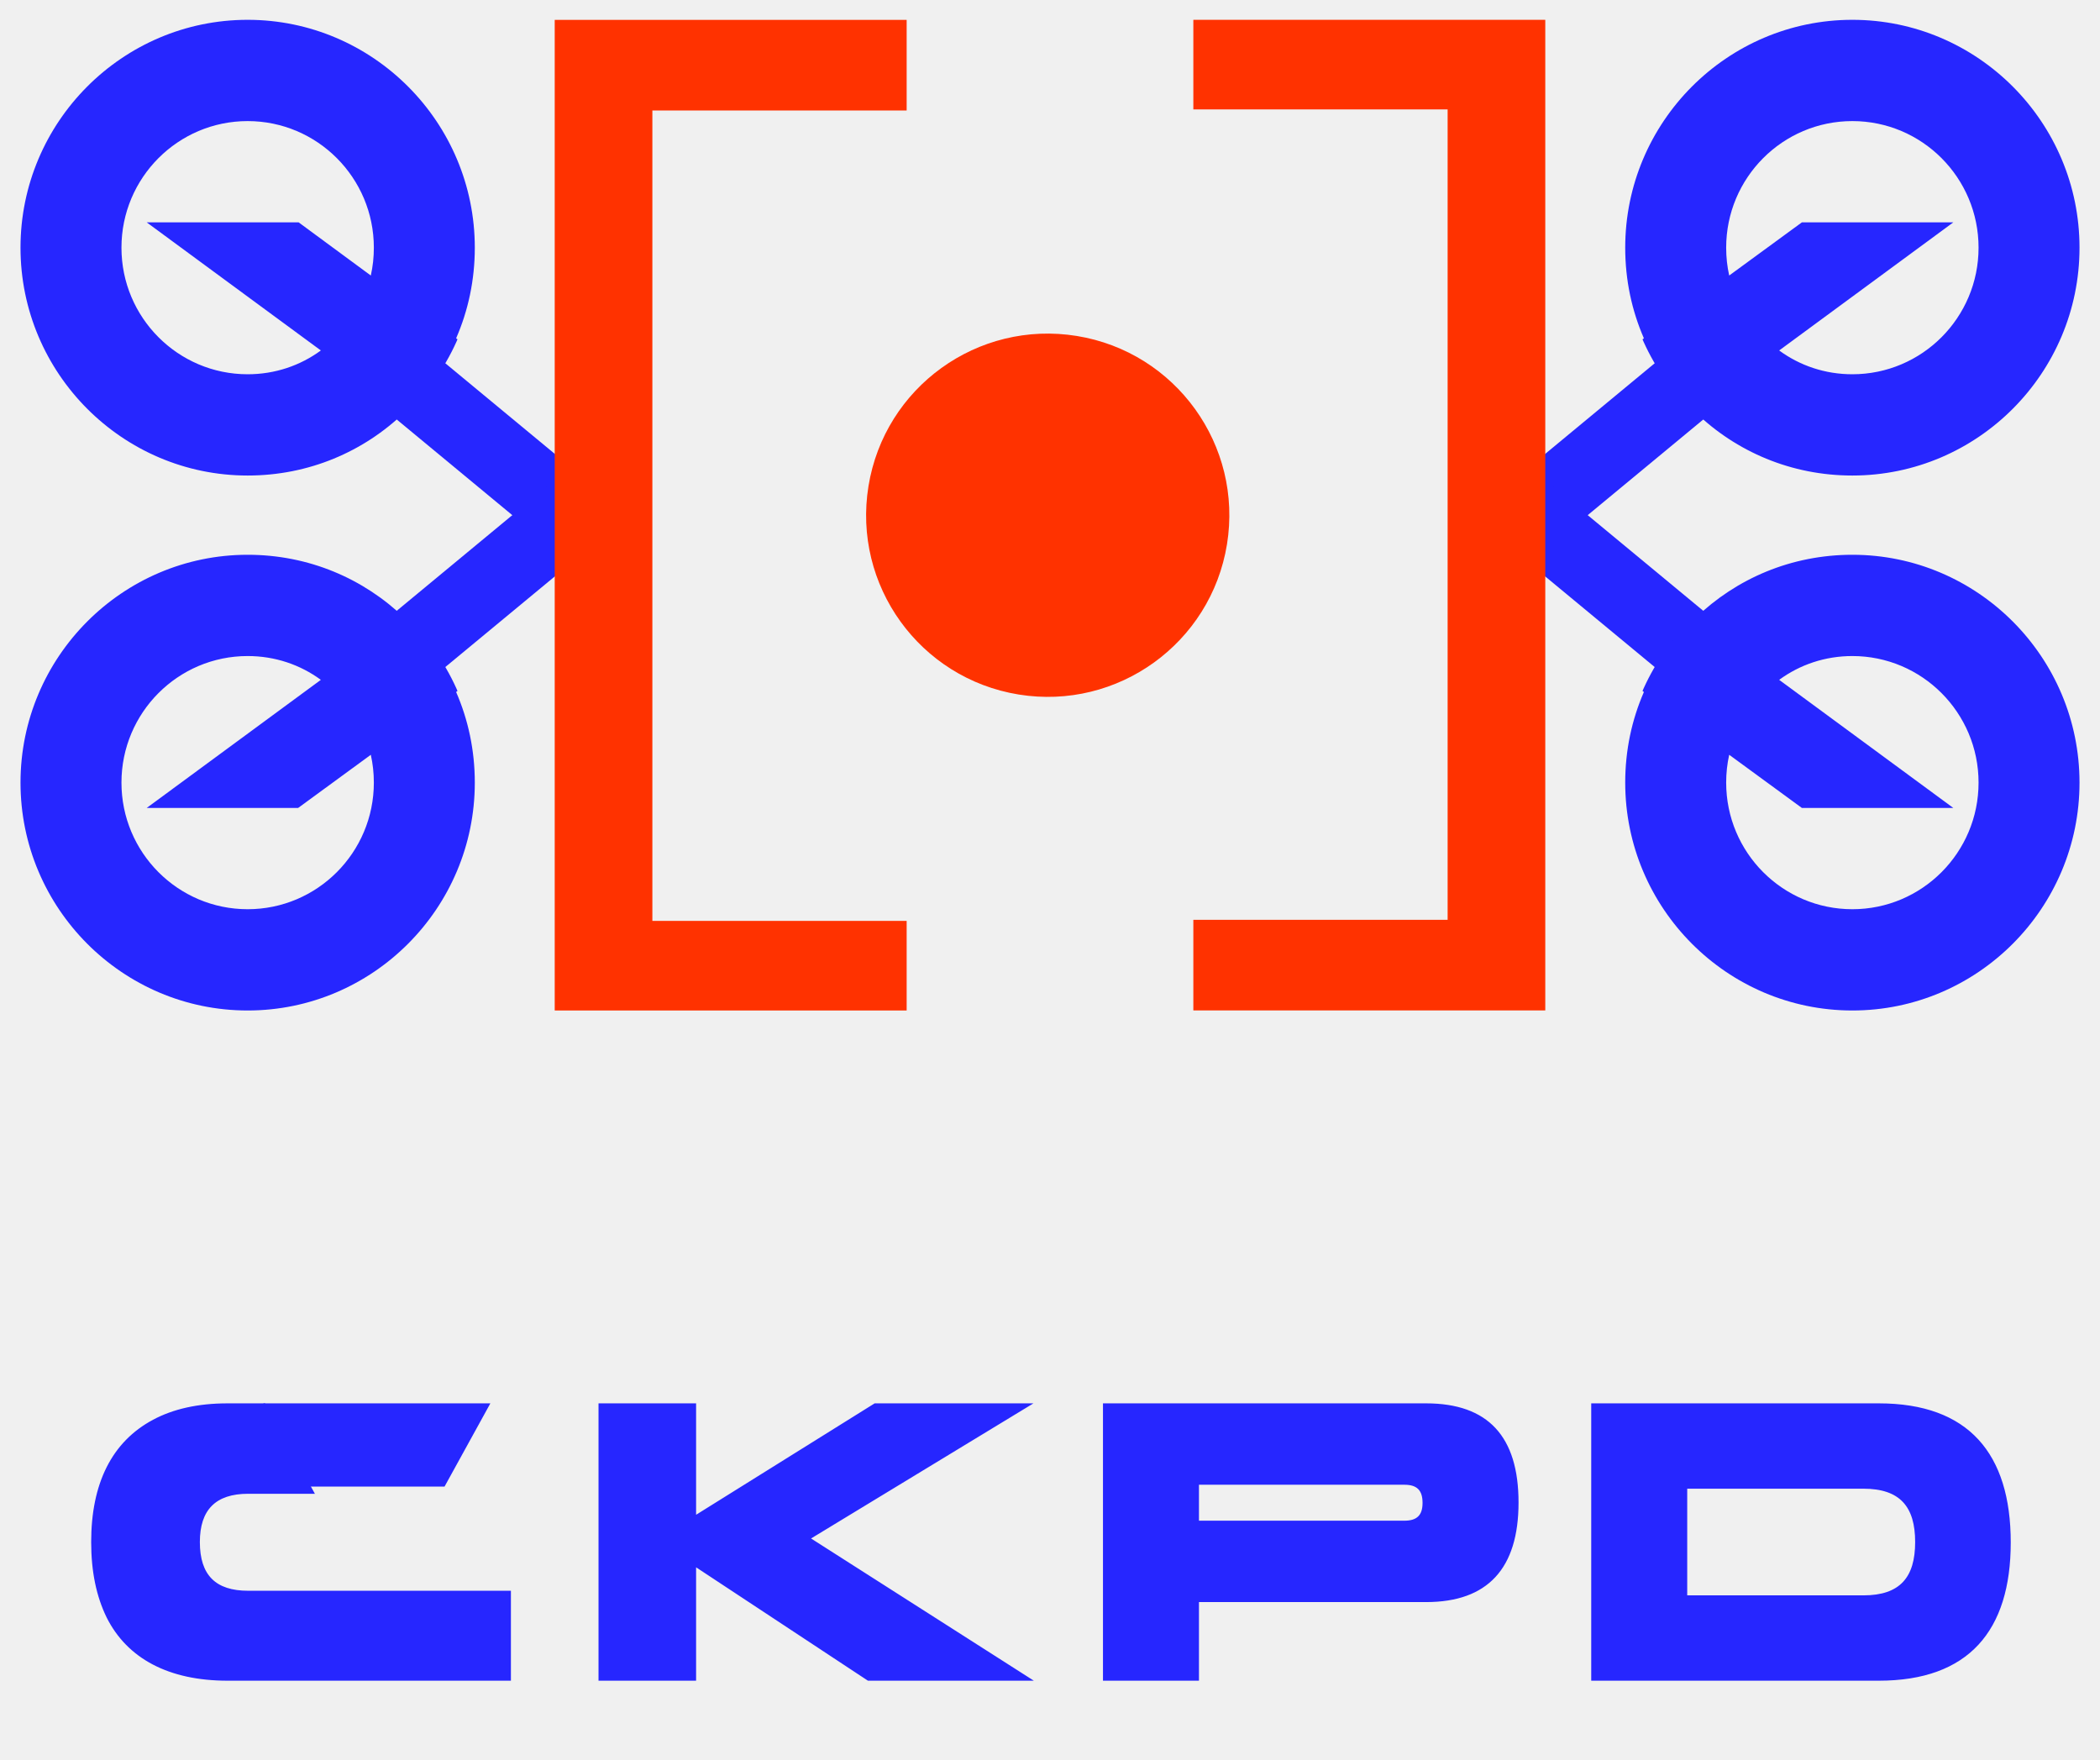
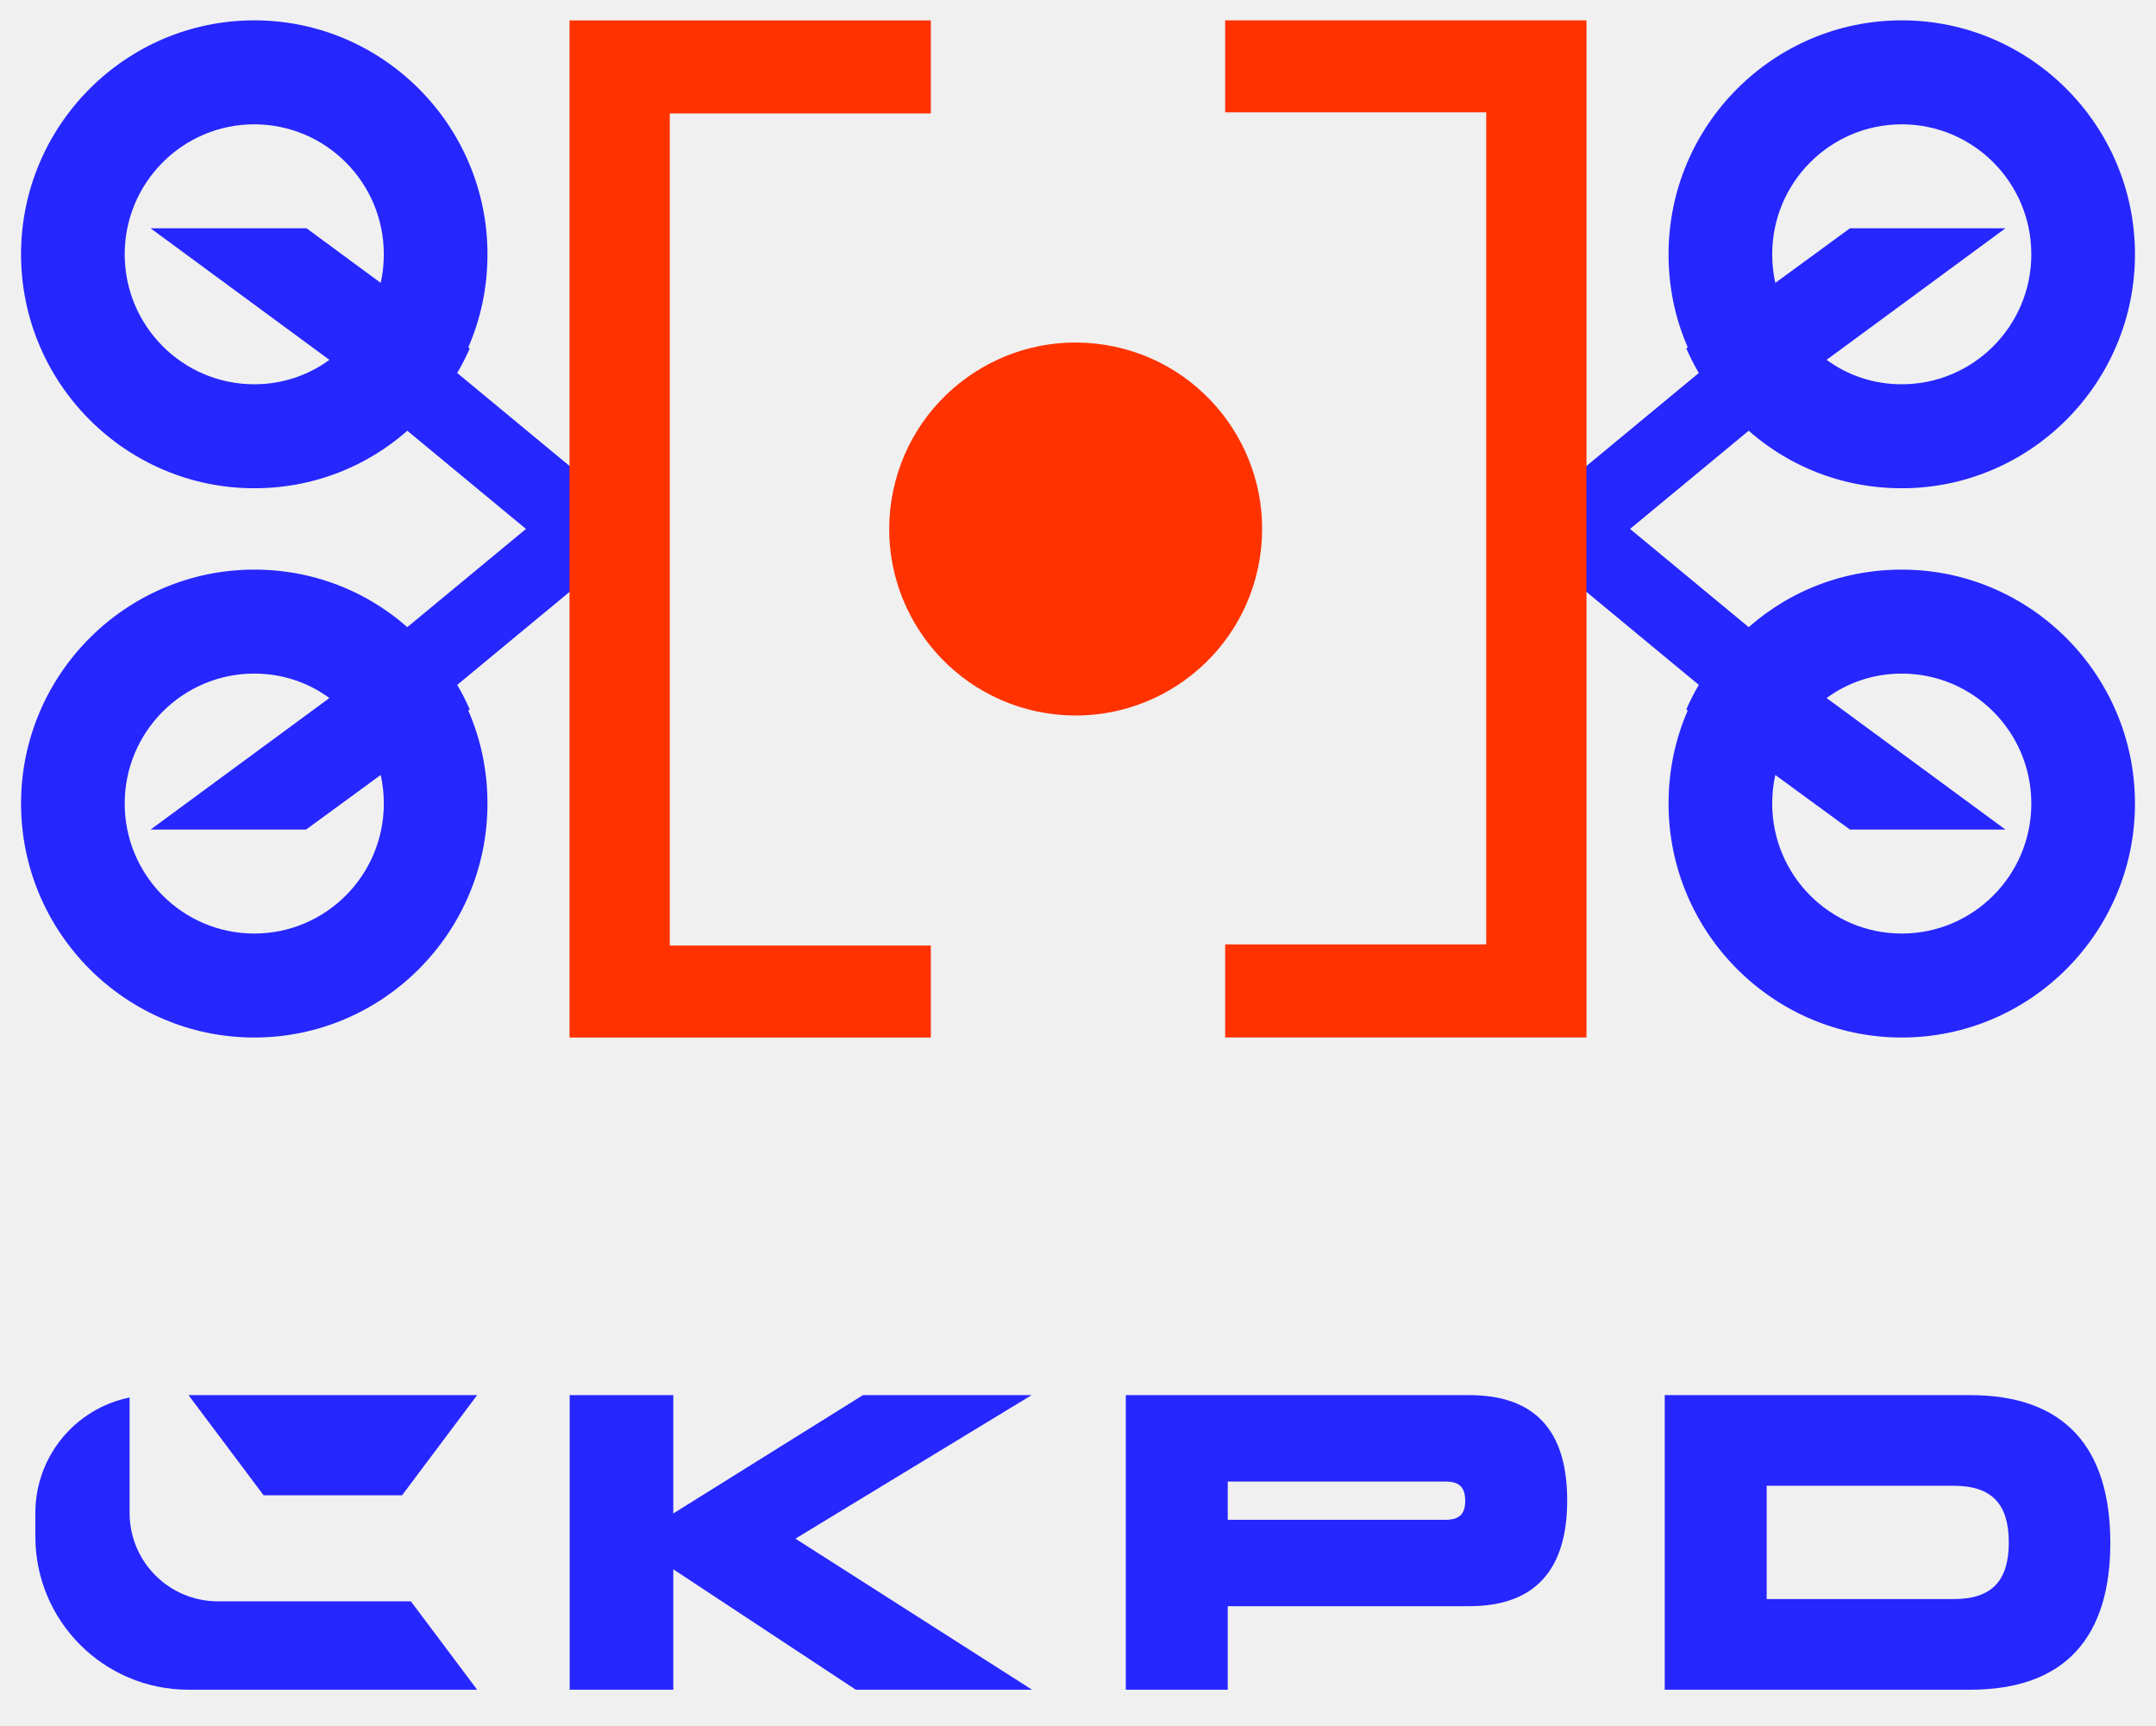
- <svg xmlns="http://www.w3.org/2000/svg" viewBox="0 0 1060 888" width="1060" height="888">
+ <svg xmlns="http://www.w3.org/2000/svg" viewBox="0 0 1060 848" width="1060" height="848">
  <g>
    <defs>
      <clipPath id="rot-ckpd-logo-blue-red-TL-z">
        <circle cx="40.203" cy="40.324" r="40.524" />
      </clipPath>
      <clipPath id="rot-ckpd-logo-blue-red-TR-z">
        <circle cx="165.281" cy="40.324" r="40.524" />
      </clipPath>
      <clipPath id="rot-ckpd-logo-blue-red-BL-z">
        <circle cx="40.203" cy="129.934" r="40.524" />
      </clipPath>
      <clipPath id="rot-ckpd-logo-blue-red-BR-z">
        <circle cx="165.281" cy="129.934" r="40.524" />
      </clipPath>
    </defs>
    <line x1="288" y1="260" x2="207.4" y2="193.3" stroke="#2626FF" stroke-width="37.5" />
    <line x1="288" y1="260" x2="207.4" y2="326.7" stroke="#2626FF" stroke-width="37.5" />
    <line x1="772" y1="260" x2="852.6" y2="193.3" stroke="#2626FF" stroke-width="37.5" />
    <line x1="772" y1="260" x2="852.6" y2="326.7" stroke="#2626FF" stroke-width="37.5" />
    <g transform="translate(10.35 10.00) scale(2.8519)">
      <path d="M165.281 89.609C154.47 89.609 144.732 93.821 137.496 100.811L129.544 94.986V75.272L137.496 69.447C144.732 76.437 154.47 80.649 165.281 80.649C187.437 80.649 205.484 62.547 205.484 40.324C205.484 18.101 187.437 0 165.281 0C143.124 0 125.077 18.101 125.077 40.324C125.077 46.059 126.239 51.436 128.383 56.364L125.881 58.246H79.692L77.101 56.364C79.245 51.436 80.407 46.059 80.407 40.324C80.407 18.101 62.36 0 40.203 0C18.047 0 0 18.101 0 40.324C0 62.547 18.047 80.649 40.203 80.649C51.014 80.649 60.752 76.437 67.988 69.447L75.94 75.272V94.986L67.988 100.811C60.752 93.821 51.014 89.609 40.203 89.609C18.047 89.609 0 107.711 0 129.934C0 152.157 18.047 170.258 40.203 170.258C62.36 170.258 80.407 152.157 80.407 129.934C80.407 124.199 79.245 118.822 77.101 113.894L79.603 112.012H125.881L128.383 113.894C126.239 118.822 125.077 124.199 125.077 129.934C125.077 152.157 143.124 170.258 165.281 170.258C187.437 170.258 205.484 152.157 205.484 129.934C205.484 107.711 187.437 89.609 165.281 89.609ZM165.281 17.922C177.61 17.922 187.616 27.958 187.616 40.324C187.616 52.69 177.61 62.727 165.281 62.727C160.456 62.727 155.989 61.203 152.326 58.515L183.149 35.844H156.346L143.481 45.253C143.124 43.64 142.945 42.027 142.945 40.324C142.945 27.958 152.951 17.922 165.281 17.922ZM62.002 45.253L49.227 35.844H22.335L53.158 58.515C49.495 61.203 45.028 62.727 40.203 62.727C27.874 62.727 17.868 52.69 17.868 40.324C17.868 27.958 27.874 17.922 40.203 17.922C52.532 17.922 62.539 27.958 62.539 40.324C62.539 42.027 62.36 43.64 62.002 45.253ZM40.203 152.336C27.874 152.336 17.868 142.3 17.868 129.934C17.868 117.568 27.874 107.531 40.203 107.531C45.028 107.531 49.495 109.055 53.158 111.743L22.335 134.414H49.137L62.002 125.005C62.36 126.618 62.539 128.231 62.539 129.934C62.539 142.3 52.532 152.336 40.203 152.336ZM111.676 94.09H93.808V76.168H111.676V94.09ZM165.281 152.336C152.951 152.336 142.945 142.3 142.945 129.934C142.945 128.231 143.124 126.618 143.481 125.005L156.346 134.414H183.149L152.326 111.743C155.989 109.055 160.456 107.531 165.281 107.531C177.61 107.531 187.616 117.568 187.616 129.934C187.616 142.3 177.61 152.336 165.281 152.336Z" fill="#2626FF" clip-path="url(#rot-ckpd-logo-blue-red-TL-z)" />
    </g>
    <g transform="translate(463.64 10.00) scale(2.8519)">
      <path d="M165.281 89.609C154.47 89.609 144.732 93.821 137.496 100.811L129.544 94.986V75.272L137.496 69.447C144.732 76.437 154.47 80.649 165.281 80.649C187.437 80.649 205.484 62.547 205.484 40.324C205.484 18.101 187.437 0 165.281 0C143.124 0 125.077 18.101 125.077 40.324C125.077 46.059 126.239 51.436 128.383 56.364L125.881 58.246H79.692L77.101 56.364C79.245 51.436 80.407 46.059 80.407 40.324C80.407 18.101 62.36 0 40.203 0C18.047 0 0 18.101 0 40.324C0 62.547 18.047 80.649 40.203 80.649C51.014 80.649 60.752 76.437 67.988 69.447L75.94 75.272V94.986L67.988 100.811C60.752 93.821 51.014 89.609 40.203 89.609C18.047 89.609 0 107.711 0 129.934C0 152.157 18.047 170.258 40.203 170.258C62.36 170.258 80.407 152.157 80.407 129.934C80.407 124.199 79.245 118.822 77.101 113.894L79.603 112.012H125.881L128.383 113.894C126.239 118.822 125.077 124.199 125.077 129.934C125.077 152.157 143.124 170.258 165.281 170.258C187.437 170.258 205.484 152.157 205.484 129.934C205.484 107.711 187.437 89.609 165.281 89.609ZM165.281 17.922C177.61 17.922 187.616 27.958 187.616 40.324C187.616 52.69 177.61 62.727 165.281 62.727C160.456 62.727 155.989 61.203 152.326 58.515L183.149 35.844H156.346L143.481 45.253C143.124 43.64 142.945 42.027 142.945 40.324C142.945 27.958 152.951 17.922 165.281 17.922ZM62.002 45.253L49.227 35.844H22.335L53.158 58.515C49.495 61.203 45.028 62.727 40.203 62.727C27.874 62.727 17.868 52.69 17.868 40.324C17.868 27.958 27.874 17.922 40.203 17.922C52.532 17.922 62.539 27.958 62.539 40.324C62.539 42.027 62.36 43.64 62.002 45.253ZM40.203 152.336C27.874 152.336 17.868 142.3 17.868 129.934C17.868 117.568 27.874 107.531 40.203 107.531C45.028 107.531 49.495 109.055 53.158 111.743L22.335 134.414H49.137L62.002 125.005C62.36 126.618 62.539 128.231 62.539 129.934C62.539 142.3 52.532 152.336 40.203 152.336ZM111.676 94.09H93.808V76.168H111.676V94.09ZM165.281 152.336C152.951 152.336 142.945 142.3 142.945 129.934C142.945 128.231 143.124 126.618 143.481 125.005L156.346 134.414H183.149L152.326 111.743C155.989 109.055 160.456 107.531 165.281 107.531C177.61 107.531 187.616 117.568 187.616 129.934C187.616 142.3 177.61 152.336 165.281 152.336Z" fill="#2626FF" clip-path="url(#rot-ckpd-logo-blue-red-TR-z)" />
    </g>
    <g transform="translate(10.35 24.44) scale(2.8519)">
      <path d="M165.281 89.609C154.47 89.609 144.732 93.821 137.496 100.811L129.544 94.986V75.272L137.496 69.447C144.732 76.437 154.47 80.649 165.281 80.649C187.437 80.649 205.484 62.547 205.484 40.324C205.484 18.101 187.437 0 165.281 0C143.124 0 125.077 18.101 125.077 40.324C125.077 46.059 126.239 51.436 128.383 56.364L125.881 58.246H79.692L77.101 56.364C79.245 51.436 80.407 46.059 80.407 40.324C80.407 18.101 62.36 0 40.203 0C18.047 0 0 18.101 0 40.324C0 62.547 18.047 80.649 40.203 80.649C51.014 80.649 60.752 76.437 67.988 69.447L75.94 75.272V94.986L67.988 100.811C60.752 93.821 51.014 89.609 40.203 89.609C18.047 89.609 0 107.711 0 129.934C0 152.157 18.047 170.258 40.203 170.258C62.36 170.258 80.407 152.157 80.407 129.934C80.407 124.199 79.245 118.822 77.101 113.894L79.603 112.012H125.881L128.383 113.894C126.239 118.822 125.077 124.199 125.077 129.934C125.077 152.157 143.124 170.258 165.281 170.258C187.437 170.258 205.484 152.157 205.484 129.934C205.484 107.711 187.437 89.609 165.281 89.609ZM165.281 17.922C177.61 17.922 187.616 27.958 187.616 40.324C187.616 52.69 177.61 62.727 165.281 62.727C160.456 62.727 155.989 61.203 152.326 58.515L183.149 35.844H156.346L143.481 45.253C143.124 43.64 142.945 42.027 142.945 40.324C142.945 27.958 152.951 17.922 165.281 17.922ZM62.002 45.253L49.227 35.844H22.335L53.158 58.515C49.495 61.203 45.028 62.727 40.203 62.727C27.874 62.727 17.868 52.69 17.868 40.324C17.868 27.958 27.874 17.922 40.203 17.922C52.532 17.922 62.539 27.958 62.539 40.324C62.539 42.027 62.36 43.64 62.002 45.253ZM40.203 152.336C27.874 152.336 17.868 142.3 17.868 129.934C17.868 117.568 27.874 107.531 40.203 107.531C45.028 107.531 49.495 109.055 53.158 111.743L22.335 134.414H49.137L62.002 125.005C62.36 126.618 62.539 128.231 62.539 129.934C62.539 142.3 52.532 152.336 40.203 152.336ZM111.676 94.09H93.808V76.168H111.676V94.09ZM165.281 152.336C152.951 152.336 142.945 142.3 142.945 129.934C142.945 128.231 143.124 126.618 143.481 125.005L156.346 134.414H183.149L152.326 111.743C155.989 109.055 160.456 107.531 165.281 107.531C177.61 107.531 187.616 117.568 187.616 129.934C187.616 142.3 177.61 152.336 165.281 152.336Z" fill="#2626FF" clip-path="url(#rot-ckpd-logo-blue-red-BL-z)" />
    </g>
    <g transform="translate(463.64 24.44) scale(2.8519)">
      <path d="M165.281 89.609C154.47 89.609 144.732 93.821 137.496 100.811L129.544 94.986V75.272L137.496 69.447C144.732 76.437 154.47 80.649 165.281 80.649C187.437 80.649 205.484 62.547 205.484 40.324C205.484 18.101 187.437 0 165.281 0C143.124 0 125.077 18.101 125.077 40.324C125.077 46.059 126.239 51.436 128.383 56.364L125.881 58.246H79.692L77.101 56.364C79.245 51.436 80.407 46.059 80.407 40.324C80.407 18.101 62.36 0 40.203 0C18.047 0 0 18.101 0 40.324C0 62.547 18.047 80.649 40.203 80.649C51.014 80.649 60.752 76.437 67.988 69.447L75.94 75.272V94.986L67.988 100.811C60.752 93.821 51.014 89.609 40.203 89.609C18.047 89.609 0 107.711 0 129.934C0 152.157 18.047 170.258 40.203 170.258C62.36 170.258 80.407 152.157 80.407 129.934C80.407 124.199 79.245 118.822 77.101 113.894L79.603 112.012H125.881L128.383 113.894C126.239 118.822 125.077 124.199 125.077 129.934C125.077 152.157 143.124 170.258 165.281 170.258C187.437 170.258 205.484 152.157 205.484 129.934C205.484 107.711 187.437 89.609 165.281 89.609ZM165.281 17.922C177.61 17.922 187.616 27.958 187.616 40.324C187.616 52.69 177.61 62.727 165.281 62.727C160.456 62.727 155.989 61.203 152.326 58.515L183.149 35.844H156.346L143.481 45.253C143.124 43.64 142.945 42.027 142.945 40.324C142.945 27.958 152.951 17.922 165.281 17.922ZM62.002 45.253L49.227 35.844H22.335L53.158 58.515C49.495 61.203 45.028 62.727 40.203 62.727C27.874 62.727 17.868 52.69 17.868 40.324C17.868 27.958 27.874 17.922 40.203 17.922C52.532 17.922 62.539 27.958 62.539 40.324C62.539 42.027 62.36 43.64 62.002 45.253ZM40.203 152.336C27.874 152.336 17.868 142.3 17.868 129.934C17.868 117.568 27.874 107.531 40.203 107.531C45.028 107.531 49.495 109.055 53.158 111.743L22.335 134.414H49.137L62.002 125.005C62.36 126.618 62.539 128.231 62.539 129.934C62.539 142.3 52.532 152.336 40.203 152.336ZM111.676 94.09H93.808V76.168H111.676V94.09ZM165.281 152.336C152.951 152.336 142.945 142.3 142.945 129.934C142.945 128.231 143.124 126.618 143.481 125.005L156.346 134.414H183.149L152.326 111.743C155.989 109.055 160.456 107.531 165.281 107.531C177.61 107.531 187.616 117.568 187.616 129.934C187.616 142.3 177.61 152.336 165.281 152.336Z" fill="#2626FF" clip-path="url(#rot-ckpd-logo-blue-red-BR-z)" />
    </g>
    <g transform="translate(280 10) scale(4.7746)">
      <path d="M0 104.72V0.007H37.206V9.585H10.323V95.25H37.206V104.72H0Z" fill="#FF3200" />
    </g>
    <g transform="translate(228.12 10) scale(4.7746)">
      <path d="M115.586 0V104.713H78.38V95.135H105.263V9.47H78.38V0H115.586Z" fill="#FF3200" />
    </g>
    <g transform="translate(281.65 35.00) scale(4.2972)">
      <path d="M78.582 55.786C80.469 44.158 72.572 33.202 60.943 31.314C49.315 29.427 38.358 37.324 36.471 48.953C34.584 60.581 42.481 71.538 54.11 73.425C65.738 75.312 76.695 67.415 78.582 55.786Z" fill="#FF3200" />
    </g>
  </g>
-   <g transform="translate(39.88 615.23) scale(1.3293)">
-     <defs>
-       <mask id="sw0-n">
-         <rect x="-30" y="40" width="797.418" height="165.3" fill="white" />
-         <polygon points="54.187,40 171.373,40 171.373,122.65 99.644,122.65" fill="black" />
-       </mask>
-     </defs>
-     <path d="M164 175.3L164 141.15L64.21 141.15C51.94 141.15 45.89 135.28 45.89 122.65C45.89 110.38 51.94 104.33 64.21 104.33L164 104.33L164 70L56.39 70C45.18 70 35.75 72.13 28.1 76.23C12.45 84.59 4.62 100.42 4.62 122.65C4.62 133.86 6.58 143.28 10.49 151.29C18.32 166.94 34.15 175.3 56.39 175.3 M299.57 175.3L362.57 175.3L277.97 121.3L362.42 70L302.12 70L234.32 112.3L234.32 70L197.27 70L197.27 175.3L234.32 175.3L234.32 132.25 M425.27 114.55L425.27 100.9L503.27 100.9C508.07 100.9 510.17 103 510.17 107.8C510.17 112.45 508.07 114.55 503.27 114.55M388.82 175.3L425.27 175.3L425.27 145.45L511.52 145.45C534.92 145.45 546.62 132.7 546.62 107.65C546.62 82.6 535.07 70 511.52 70L388.82 70 M610.67 142.9L610.67 102.4L677.57 102.4C691.52 102.4 697.22 109.3 697.22 122.65C697.22 136 691.52 142.9 677.57 142.9M574.22 175.3L683.42 175.3C717.47 175.3 733.52 156.4 733.52 122.8C733.52 89.05 717.47 70 683.42 70L574.22 70" fill="#2626FF" mask="url(#sw0-n)" />
-     <polygon points="70.0,70.0 156.2,70.0 138.8,101.6 87.4,101.6" fill="#2626FF" />
+   <g transform="translate(17.38 685.78) scale(1.4481)">
+     <path d="M 0.0 40.0 A 40.0 40.0 0 0 1 32.0 0.8 L 32.0 40.0 A 30.0 30.0 0 0 0 62.0 70.0 L 127.5 70.0 L 150.0 100.0 L 52.0 100.0 A 52.0 52.0 0 0 1 0.0 48.0 L 0.0 40.0 Z" fill="#2626FF" />
+     <path d="M 52.0 0.0 L 150.0 0.0 L 124.5 34.0 L 77.5 34.0 Z" fill="#2626FF" />
+     <path d="M 278.56 100 L 338.39 100 L 258.05 48.72 L 338.25 0 L 280.98 0 L 216.59 40.17 L 216.59 0 L 181.41 0 L 181.41 100 L 216.59 100 L 216.59 59.12" fill="#2626FF" />
+     <path d="M 404.84 42.31 L 404.84 29.34 L 478.91 29.34 C 483.47 29.34 485.46 31.34 485.46 35.9 C 485.46 40.31 483.47 42.31 478.91 42.31 M 370.22 100 L 404.84 100 L 404.84 71.65 L 486.75 71.65 C 508.97 71.65 520.08 59.54 520.08 35.75 C 520.08 11.97 509.11 0 486.75 0 L 370.22 0" fill="#2626FF" />
+     <path d="M 587.81 69.23 L 587.81 30.77 L 651.34 30.77 C 664.59 30.77 670.01 37.32 670.01 50 C 670.01 62.68 664.59 69.23 651.34 69.23 M 553.2 100 L 656.9 100 C 689.24 100 704.48 82.05 704.48 50.14 C 704.48 18.09 689.24 0 656.9 0 L 553.2 0" fill="#2626FF" />
  </g>
</svg>
